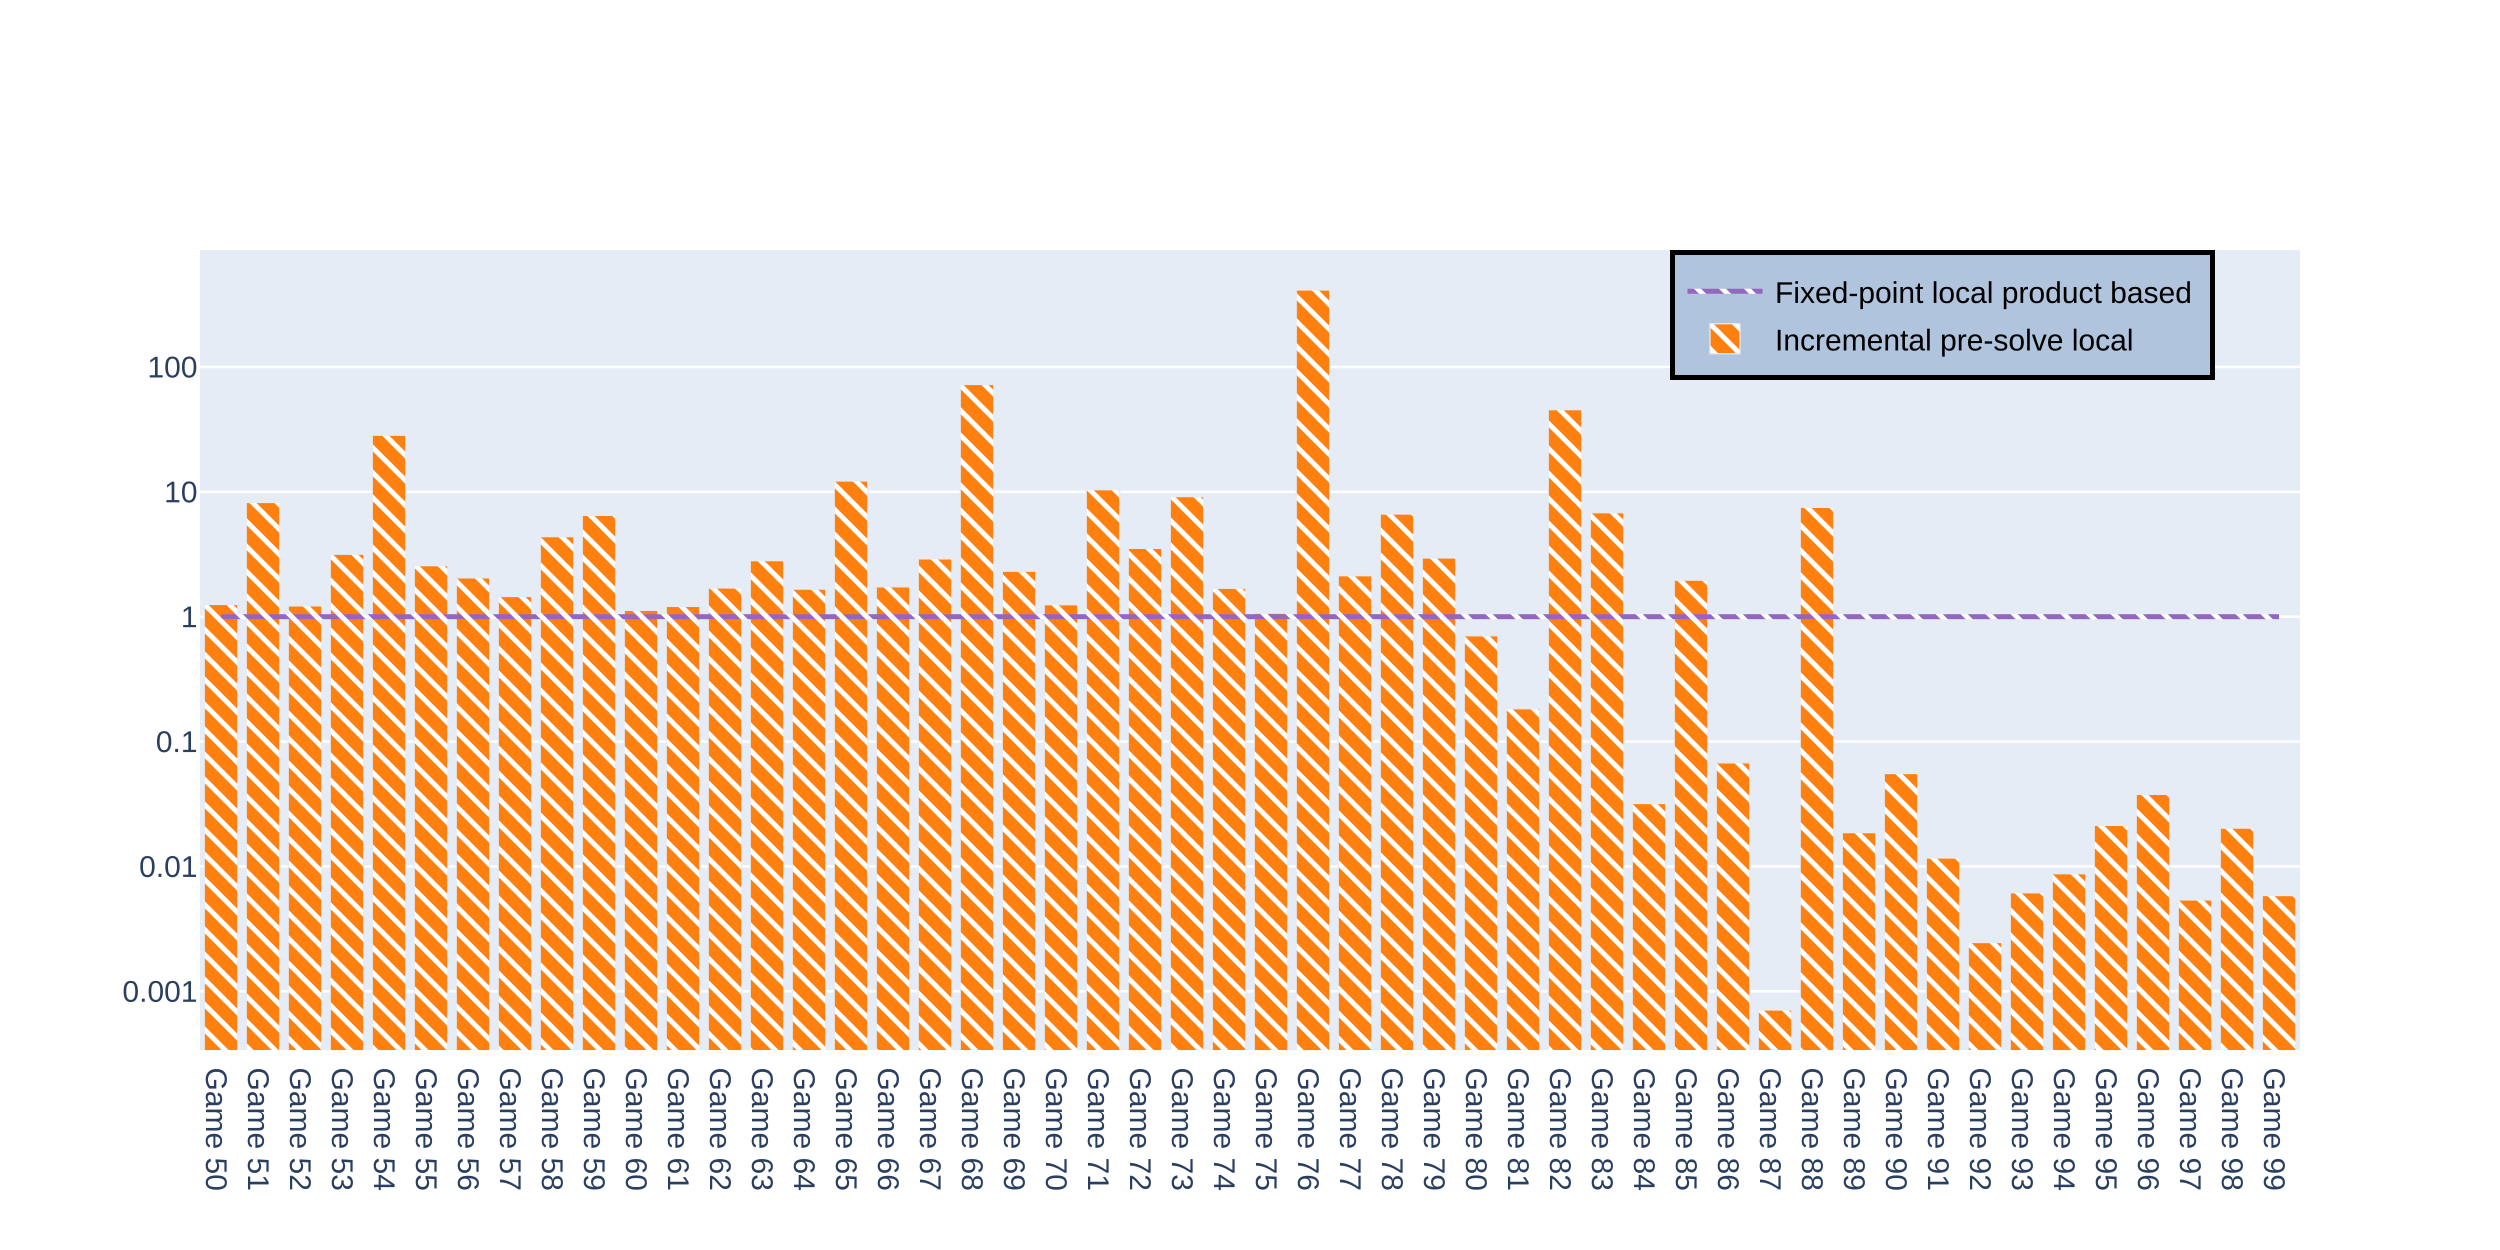
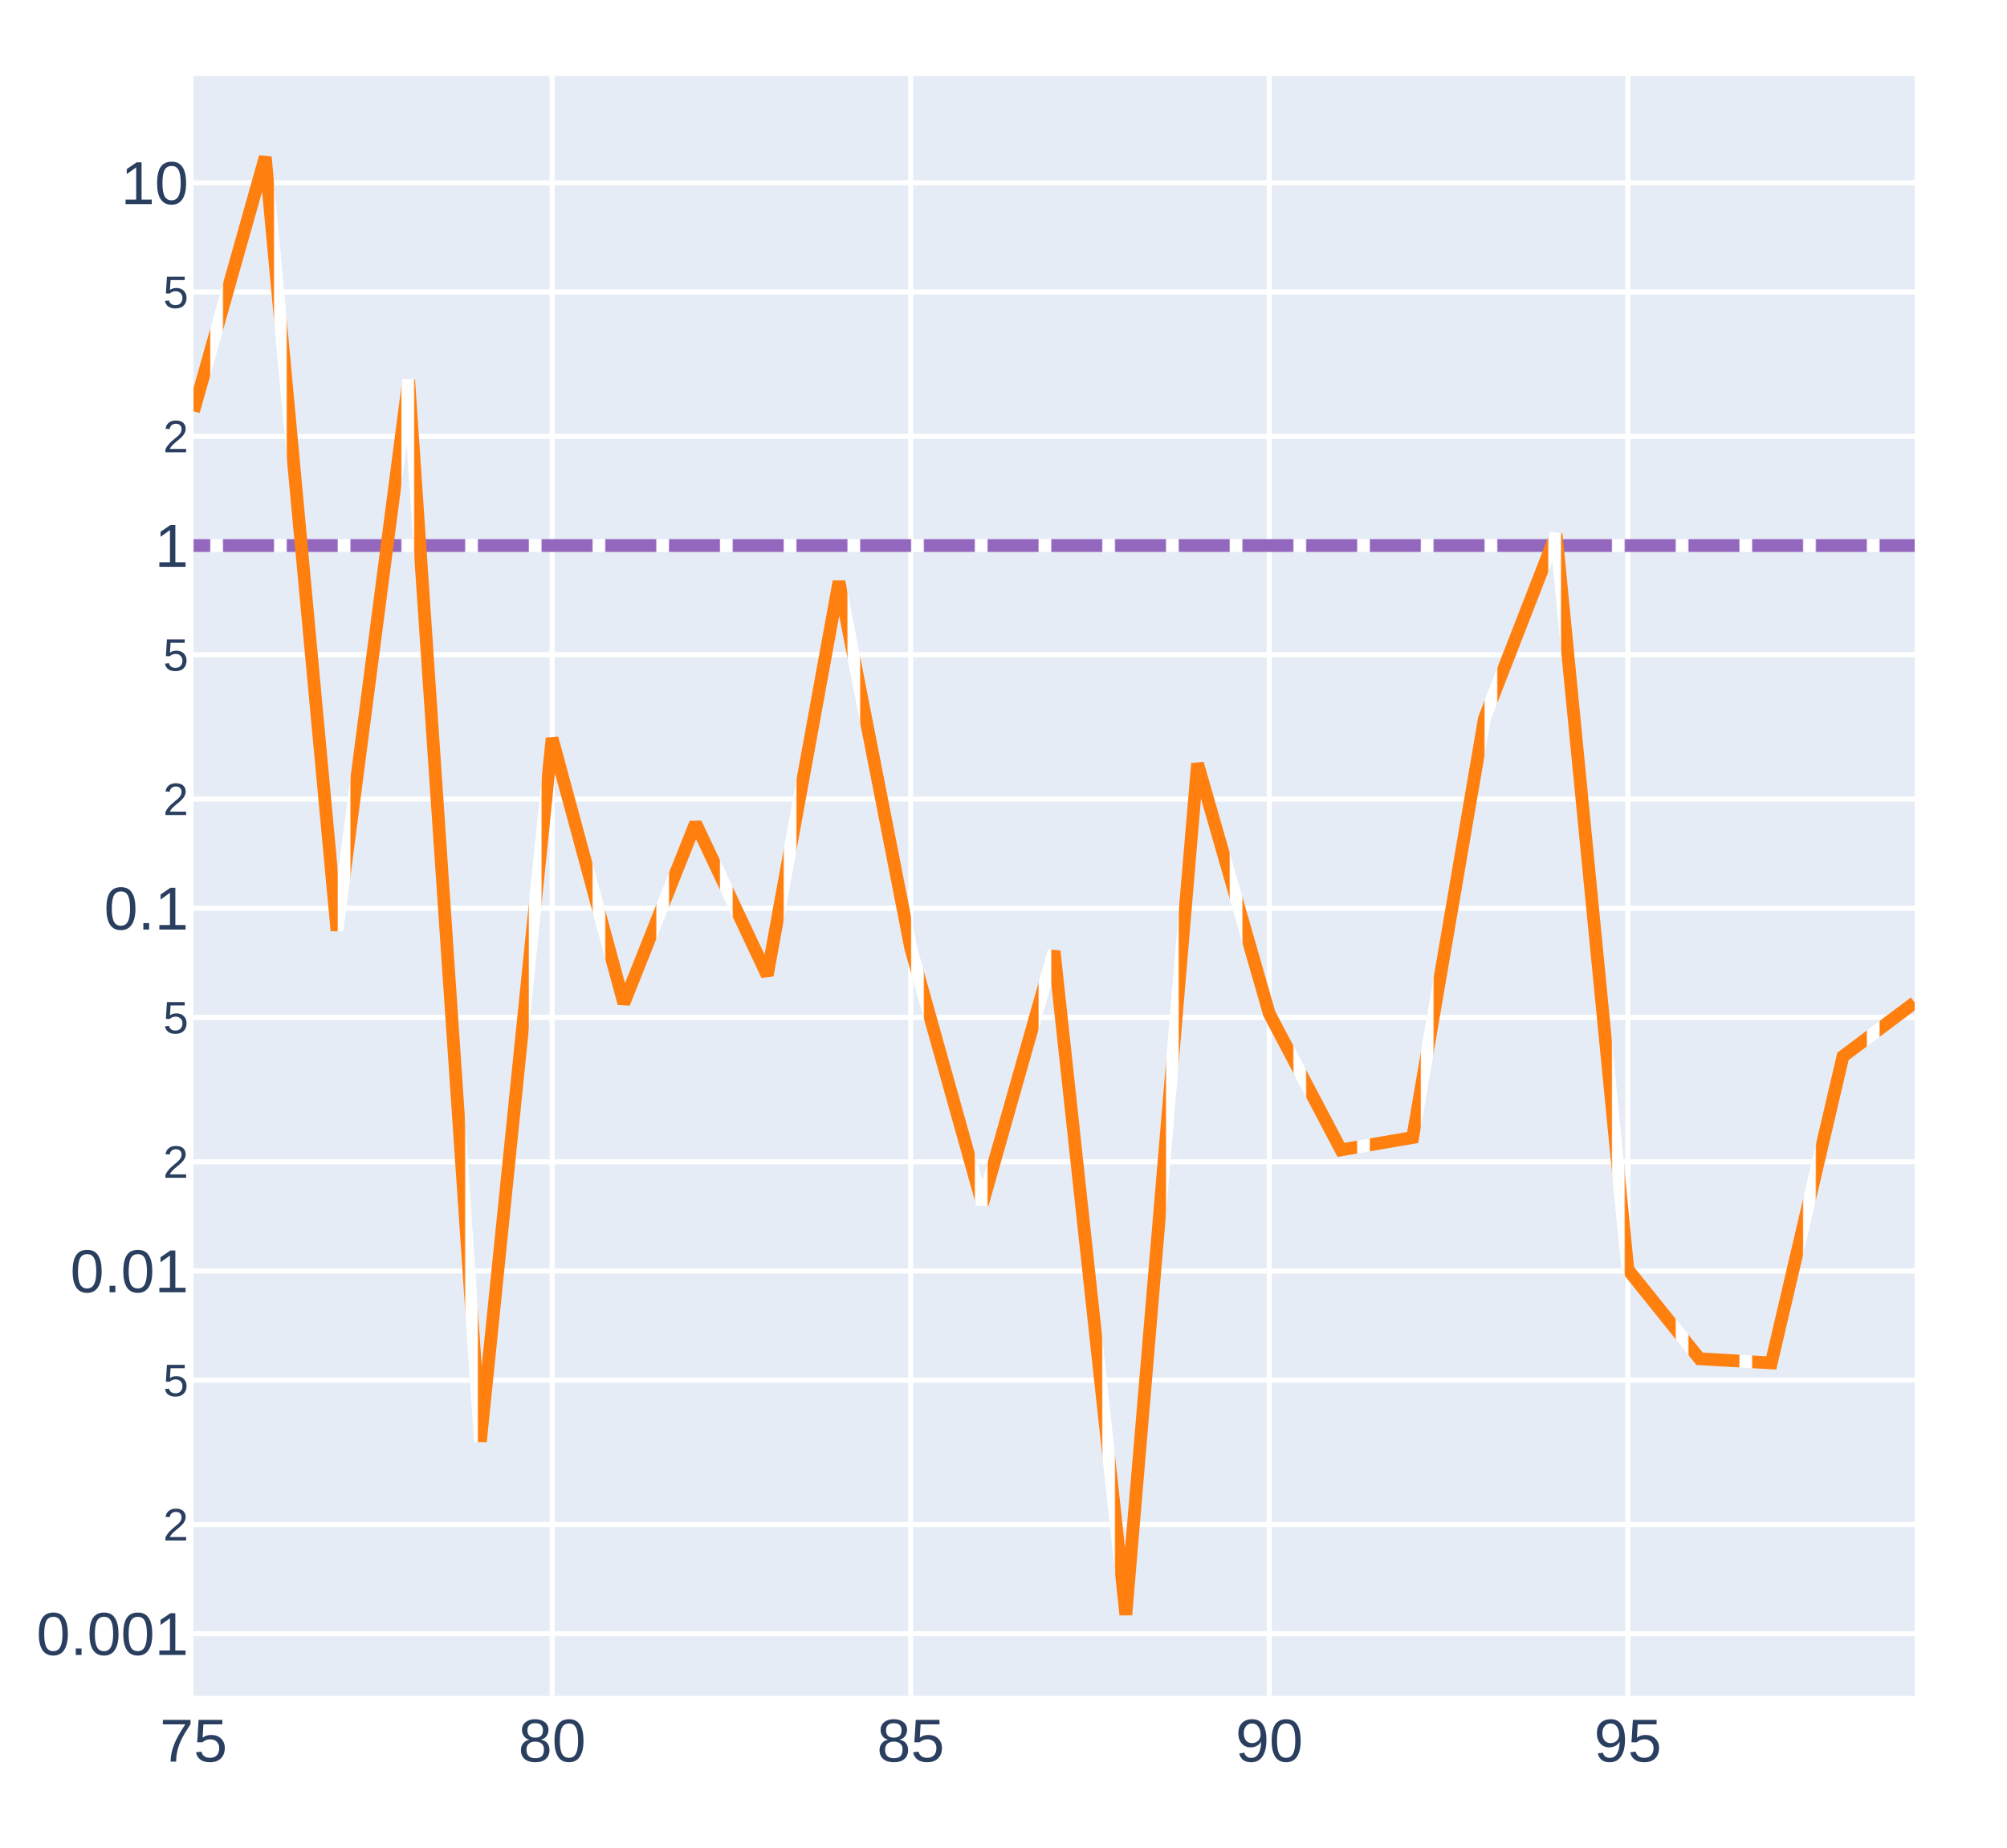
- <svg xmlns="http://www.w3.org/2000/svg" class="main-svg" width="1000" height="500" viewBox="0 0 1000 500">
+ <svg xmlns="http://www.w3.org/2000/svg" class="main-svg" width="315" height="290" viewBox="55 85 370 365">
  <defs>
    <pattern id="pattern0" patternUnits="userSpaceOnUse" width="10" height="10">
      <rect x="0" y="0" width="10" height="10" style="fill: rgb(148, 103, 190)" />
-       <line x1="0" y1="0" x2="10" y2="10" style="stroke: white;stroke-width:2" />
-       <line x1="-1" x2="1" y1="9" y2="11" style="stroke: white;stroke-width:2" />
-       <line x1="9" x2="11" y1="-1" y2="1" style="stroke: white;stroke-width:2" />
+       <line x1="4" x2="4" y1="0" y2="10" style="stroke: white;stroke-width:2" />
    </pattern>
    <pattern id="pattern1" patternUnits="userSpaceOnUse" width="10" height="10">
      <rect x="0" y="0" width="10" height="10" style="fill: rgb(255, 127, 15)" />
-       <line x1="0" y1="0" x2="10" y2="10" style="stroke: white;stroke-width:2" />
-       <line x1="-1" x2="1" y1="9" y2="11" style="stroke: white;stroke-width:2" />
-       <line x1="9" x2="11" y1="-1" y2="1" style="stroke: white;stroke-width:2" />
+       <line x1="4" x2="4" y1="0" y2="10" style="stroke: white;stroke-width:2" />
    </pattern>
    <pattern id="pattern2" patternUnits="userSpaceOnUse" width="10" height="10">
      <rect x="0" y="0" width="10" height="10" style="fill: rgb(31, 119, 181)" />
-       <line x1="0" y1="0" x2="10" y2="10" style="stroke: white;stroke-width:2" />
-       <line x1="-1" x2="1" y1="9" y2="11" style="stroke: white;stroke-width:2" />
-       <line x1="9" x2="11" y1="-1" y2="1" style="stroke: white;stroke-width:2" />
+       <line x1="4" x2="4" y1="0" y2="10" style="stroke: white;stroke-width:2" />
    </pattern>
    <pattern id="pattern3" patternUnits="userSpaceOnUse" width="10" height="10">
      <rect x="0" y="0" width="10" height="10" style="fill: rgb(214, 39, 41)" />
-       <line x1="0" y1="0" x2="10" y2="10" style="stroke: white;stroke-width:2" />
-       <line x1="-1" x2="1" y1="9" y2="11" style="stroke: white;stroke-width:2" />
-       <line x1="9" x2="11" y1="-1" y2="1" style="stroke: white;stroke-width:2" />
+       <line x1="4" x2="4" y1="0" y2="10" style="stroke: white;stroke-width:2" />
    </pattern>
    <pattern id="pattern4" patternUnits="userSpaceOnUse" width="10" height="10">
      <rect x="0" y="0" width="10" height="10" style="fill: rgb(44, 160, 45)" />
-       <line x1="0" y1="0" x2="10" y2="10" style="stroke: white;stroke-width:2" />
-       <line x1="-1" x2="1" y1="9" y2="11" style="stroke: white;stroke-width:2" />
-       <line x1="9" x2="11" y1="-1" y2="1" style="stroke: white;stroke-width:2" />
+       <line x1="4" x2="4" y1="0" y2="10" style="stroke: white;stroke-width:2" />
    </pattern>
  </defs>
-   <rect x="0" y="0" width="1000" height="500" style="fill: rgb(255, 255, 255); fill-opacity: 1;" />
-   <defs id="defs-066052">
+   <rect x="0" y="0" width="500" height="500" style="fill: rgb(255, 255, 255); fill-opacity: 1;" />
+   <defs id="defs-23fabb">
    <g class="clips">
-       <clipPath id="clip066052xyplot" class="plotclip">
-         <rect width="840" height="320" />
+       <clipPath id="clip23fabbxyplot" class="plotclip">
+         <rect width="340" height="320" />
      </clipPath>
-       <clipPath class="axesclip" id="clip066052x">
-         <rect x="80" y="0" width="840" height="500" />
+       <clipPath class="axesclip" id="clip23fabbx">
+         <rect x="80" y="0" width="340" height="500" />
      </clipPath>
-       <clipPath class="axesclip" id="clip066052y">
-         <rect x="0" y="100" width="1000" height="320" />
+       <clipPath class="axesclip" id="clip23fabby">
+         <rect x="0" y="100" width="500" height="320" />
      </clipPath>
-       <clipPath class="axesclip" id="clip066052xy">
-         <rect x="80" y="100" width="840" height="320" />
+       <clipPath class="axesclip" id="clip23fabbxy">
+         <rect x="80" y="100" width="340" height="320" />
      </clipPath>
    </g>
    <g class="gradients" />
  </defs>
  <g class="bglayer">
-     <rect class="bg" x="80" y="100" width="840" height="320" style="fill: rgb(229, 236, 246); fill-opacity: 1; stroke-width: 0;" />
+     <rect class="bg" x="80" y="100" width="340" height="320" style="fill: rgb(229, 236, 246); fill-opacity: 1; stroke-width: 0;" />
  </g>
  <g class="layer-below">
    <g class="imagelayer" />
    <g class="shapelayer" />
  </g>
  <g class="cartesianlayer">
    <g class="subplot xy">
      <g class="layer-subplot">
        <g class="shapelayer" />
        <g class="imagelayer" />
      </g>
      <g class="gridlayer">
-         <g class="x" />
+         <g class="x">
+           <path class="xgrid crisp" transform="translate(150.83,0)" d="M0,100v320" style="stroke: rgb(255, 255, 255); stroke-opacity: 1; stroke-width: 1px;" />
+           <path class="xgrid crisp" transform="translate(221.67,0)" d="M0,100v320" style="stroke: rgb(255, 255, 255); stroke-opacity: 1; stroke-width: 1px;" />
+           <path class="xgrid crisp" transform="translate(292.5,0)" d="M0,100v320" style="stroke: rgb(255, 255, 255); stroke-opacity: 1; stroke-width: 1px;" />
+           <path class="xgrid crisp" transform="translate(363.33,0)" d="M0,100v320" style="stroke: rgb(255, 255, 255); stroke-opacity: 1; stroke-width: 1px;" />
+         </g>
        <g class="y">
-           <path class="ygrid crisp" transform="translate(0,396.51)" d="M80,0h840" style="stroke: rgb(255, 255, 255); stroke-opacity: 1; stroke-width: 1px;" />
-           <path class="ygrid crisp" transform="translate(0,346.57)" d="M80,0h840" style="stroke: rgb(255, 255, 255); stroke-opacity: 1; stroke-width: 1px;" />
-           <path class="ygrid crisp" transform="translate(0,296.62)" d="M80,0h840" style="stroke: rgb(255, 255, 255); stroke-opacity: 1; stroke-width: 1px;" />
-           <path class="ygrid crisp" transform="translate(0,246.68)" d="M80,0h840" style="stroke: rgb(255, 255, 255); stroke-opacity: 1; stroke-width: 1px;" />
-           <path class="ygrid crisp" transform="translate(0,196.73)" d="M80,0h840" style="stroke: rgb(255, 255, 255); stroke-opacity: 1; stroke-width: 1px;" />
-           <path class="ygrid crisp" transform="translate(0,146.78)" d="M80,0h840" style="stroke: rgb(255, 255, 255); stroke-opacity: 1; stroke-width: 1px;" />
+           <path class="ygrid crisp" transform="translate(0,407.73)" d="M80,0h340" style="stroke: rgb(255, 255, 255); stroke-opacity: 1; stroke-width: 1px;" />
+           <path class="ygrid crisp" transform="translate(0,386.16)" d="M80,0h340" style="stroke: rgb(255, 255, 255); stroke-opacity: 1; stroke-width: 1px;" />
+           <path class="ygrid crisp" transform="translate(0,357.65)" d="M80,0h340" style="stroke: rgb(255, 255, 255); stroke-opacity: 1; stroke-width: 1px;" />
+           <path class="ygrid crisp" transform="translate(0,336.08)" d="M80,0h340" style="stroke: rgb(255, 255, 255); stroke-opacity: 1; stroke-width: 1px;" />
+           <path class="ygrid crisp" transform="translate(0,314.51)" d="M80,0h340" style="stroke: rgb(255, 255, 255); stroke-opacity: 1; stroke-width: 1px;" />
+           <path class="ygrid crisp" transform="translate(0,285.99)" d="M80,0h340" style="stroke: rgb(255, 255, 255); stroke-opacity: 1; stroke-width: 1px;" />
+           <path class="ygrid crisp" transform="translate(0,264.43)" d="M80,0h340" style="stroke: rgb(255, 255, 255); stroke-opacity: 1; stroke-width: 1px;" />
+           <path class="ygrid crisp" transform="translate(0,242.86)" d="M80,0h340" style="stroke: rgb(255, 255, 255); stroke-opacity: 1; stroke-width: 1px;" />
+           <path class="ygrid crisp" transform="translate(0,214.34)" d="M80,0h340" style="stroke: rgb(255, 255, 255); stroke-opacity: 1; stroke-width: 1px;" />
+           <path class="ygrid crisp" transform="translate(0,192.77)" d="M80,0h340" style="stroke: rgb(255, 255, 255); stroke-opacity: 1; stroke-width: 1px;" />
+           <path class="ygrid crisp" transform="translate(0,171.2)" d="M80,0h340" style="stroke: rgb(255, 255, 255); stroke-opacity: 1; stroke-width: 1px;" />
+           <path class="ygrid crisp" transform="translate(0,142.69)" d="M80,0h340" style="stroke: rgb(255, 255, 255); stroke-opacity: 1; stroke-width: 1px;" />
+           <path class="ygrid crisp" transform="translate(0,121.12)" d="M80,0h340" style="stroke: rgb(255, 255, 255); stroke-opacity: 1; stroke-width: 1px;" />
        </g>
      </g>
      <g class="zerolinelayer" />
      <path class="xlines-below" />
      <path class="ylines-below" />
      <g class="overlines-below" />
      <g class="xaxislayer-below" />
      <g class="yaxislayer-below" />
      <g class="overaxes-below" />
-       <g class="plot" transform="translate(80, 100)" clip-path="url('#clip066052xyplot')">
-         <g class="barlayer mlayer">
-           <g class="trace bars" style="opacity: 1;">
-             <g class="points">
-               <g class="point">
-                 <path d="M1.68,3360V141.78H15.12V3360Z" style="vector-effect: non-scaling-stroke; opacity: 1; stroke-width: 0.5px; fill: url(#pattern1); fill-opacity: 1; stroke: rgb(229, 236, 246); stroke-opacity: 1;" />
-               </g>
-               <g class="point">
-                 <path d="M18.48,3360V100.99H31.92V3360Z" style="vector-effect: non-scaling-stroke; opacity: 1; stroke-width: 0.5px; fill: url(#pattern1); fill-opacity: 1; stroke: rgb(229, 236, 246); stroke-opacity: 1;" />
-               </g>
-               <g class="point">
-                 <path d="M35.28,3360V142.36H48.72V3360Z" style="vector-effect: non-scaling-stroke; opacity: 1; stroke-width: 0.5px; fill: url(#pattern1); fill-opacity: 1; stroke: rgb(229, 236, 246); stroke-opacity: 1;" />
-               </g>
-               <g class="point">
-                 <path d="M52.08,3360V121.69H65.52V3360Z" style="vector-effect: non-scaling-stroke; opacity: 1; stroke-width: 0.5px; fill: url(#pattern1); fill-opacity: 1; stroke: rgb(229, 236, 246); stroke-opacity: 1;" />
-               </g>
-               <g class="point">
-                 <path d="M68.88,3360V74.07H82.32V3360Z" style="vector-effect: non-scaling-stroke; opacity: 1; stroke-width: 0.5px; fill: url(#pattern1); fill-opacity: 1; stroke: rgb(229, 236, 246); stroke-opacity: 1;" />
-               </g>
-               <g class="point">
-                 <path d="M85.68,3360V126.26H99.12V3360Z" style="vector-effect: non-scaling-stroke; opacity: 1; stroke-width: 0.5px; fill: url(#pattern1); fill-opacity: 1; stroke: rgb(229, 236, 246); stroke-opacity: 1;" />
-               </g>
-               <g class="point">
-                 <path d="M102.48,3360V131.15H115.92V3360Z" style="vector-effect: non-scaling-stroke; opacity: 1; stroke-width: 0.5px; fill: url(#pattern1); fill-opacity: 1; stroke: rgb(229, 236, 246); stroke-opacity: 1;" />
-               </g>
-               <g class="point">
-                 <path d="M119.28,3360V138.59H132.72V3360Z" style="vector-effect: non-scaling-stroke; opacity: 1; stroke-width: 0.5px; fill: url(#pattern1); fill-opacity: 1; stroke: rgb(229, 236, 246); stroke-opacity: 1;" />
-               </g>
-               <g class="point">
-                 <path d="M136.08,3360V114.67H149.52V3360Z" style="vector-effect: non-scaling-stroke; opacity: 1; stroke-width: 0.5px; fill: url(#pattern1); fill-opacity: 1; stroke: rgb(229, 236, 246); stroke-opacity: 1;" />
-               </g>
-               <g class="point">
-                 <path d="M152.88,3360V106.13H166.32V3360Z" style="vector-effect: non-scaling-stroke; opacity: 1; stroke-width: 0.5px; fill: url(#pattern1); fill-opacity: 1; stroke: rgb(229, 236, 246); stroke-opacity: 1;" />
-               </g>
-               <g class="point">
-                 <path d="M169.68,3360V144.12H183.12V3360Z" style="vector-effect: non-scaling-stroke; opacity: 1; stroke-width: 0.5px; fill: url(#pattern1); fill-opacity: 1; stroke: rgb(229, 236, 246); stroke-opacity: 1;" />
-               </g>
-               <g class="point">
-                 <path d="M186.48,3360V142.56H199.92V3360Z" style="vector-effect: non-scaling-stroke; opacity: 1; stroke-width: 0.5px; fill: url(#pattern1); fill-opacity: 1; stroke: rgb(229, 236, 246); stroke-opacity: 1;" />
-               </g>
-               <g class="point">
-                 <path d="M203.28,3360V135.18H216.72V3360Z" style="vector-effect: non-scaling-stroke; opacity: 1; stroke-width: 0.5px; fill: url(#pattern1); fill-opacity: 1; stroke: rgb(229, 236, 246); stroke-opacity: 1;" />
-               </g>
-               <g class="point">
-                 <path d="M220.08,3360V124.27H233.52V3360Z" style="vector-effect: non-scaling-stroke; opacity: 1; stroke-width: 0.5px; fill: url(#pattern1); fill-opacity: 1; stroke: rgb(229, 236, 246); stroke-opacity: 1;" />
-               </g>
-               <g class="point">
-                 <path d="M236.88,3360V135.64H250.32V3360Z" style="vector-effect: non-scaling-stroke; opacity: 1; stroke-width: 0.5px; fill: url(#pattern1); fill-opacity: 1; stroke: rgb(229, 236, 246); stroke-opacity: 1;" />
-               </g>
-               <g class="point">
-                 <path d="M253.68,3360V92.4H267.12V3360Z" style="vector-effect: non-scaling-stroke; opacity: 1; stroke-width: 0.5px; fill: url(#pattern1); fill-opacity: 1; stroke: rgb(229, 236, 246); stroke-opacity: 1;" />
-               </g>
-               <g class="point">
-                 <path d="M270.48,3360V134.75H283.92V3360Z" style="vector-effect: non-scaling-stroke; opacity: 1; stroke-width: 0.5px; fill: url(#pattern1); fill-opacity: 1; stroke: rgb(229, 236, 246); stroke-opacity: 1;" />
-               </g>
-               <g class="point">
-                 <path d="M287.28,3360V123.56H300.72V3360Z" style="vector-effect: non-scaling-stroke; opacity: 1; stroke-width: 0.5px; fill: url(#pattern1); fill-opacity: 1; stroke: rgb(229, 236, 246); stroke-opacity: 1;" />
-               </g>
-               <g class="point">
-                 <path d="M304.08,3360V53.79H317.52V3360Z" style="vector-effect: non-scaling-stroke; opacity: 1; stroke-width: 0.5px; fill: url(#pattern1); fill-opacity: 1; stroke: rgb(229, 236, 246); stroke-opacity: 1;" />
-               </g>
-               <g class="point">
-                 <path d="M320.88,3360V128.48H334.32V3360Z" style="vector-effect: non-scaling-stroke; opacity: 1; stroke-width: 0.5px; fill: url(#pattern1); fill-opacity: 1; stroke: rgb(229, 236, 246); stroke-opacity: 1;" />
-               </g>
-               <g class="point">
-                 <path d="M337.68,3360V141.9H351.12V3360Z" style="vector-effect: non-scaling-stroke; opacity: 1; stroke-width: 0.5px; fill: url(#pattern1); fill-opacity: 1; stroke: rgb(229, 236, 246); stroke-opacity: 1;" />
-               </g>
-               <g class="point">
-                 <path d="M354.48,3360V95.9H367.92V3360Z" style="vector-effect: non-scaling-stroke; opacity: 1; stroke-width: 0.5px; fill: url(#pattern1); fill-opacity: 1; stroke: rgb(229, 236, 246); stroke-opacity: 1;" />
-               </g>
-               <g class="point">
-                 <path d="M371.28,3360V119.35H384.72V3360Z" style="vector-effect: non-scaling-stroke; opacity: 1; stroke-width: 0.5px; fill: url(#pattern1); fill-opacity: 1; stroke: rgb(229, 236, 246); stroke-opacity: 1;" />
-               </g>
-               <g class="point">
-                 <path d="M388.08,3360V98.64H401.52V3360Z" style="vector-effect: non-scaling-stroke; opacity: 1; stroke-width: 0.5px; fill: url(#pattern1); fill-opacity: 1; stroke: rgb(229, 236, 246); stroke-opacity: 1;" />
-               </g>
-               <g class="point">
-                 <path d="M404.88,3360V135.31H418.32V3360Z" style="vector-effect: non-scaling-stroke; opacity: 1; stroke-width: 0.5px; fill: url(#pattern1); fill-opacity: 1; stroke: rgb(229, 236, 246); stroke-opacity: 1;" />
-               </g>
-               <g class="point">
-                 <path d="M421.68,3360V145.28H435.12V3360Z" style="vector-effect: non-scaling-stroke; opacity: 1; stroke-width: 0.5px; fill: url(#pattern1); fill-opacity: 1; stroke: rgb(229, 236, 246); stroke-opacity: 1;" />
-               </g>
-               <g class="point">
-                 <path d="M438.48,3360V16H451.92V3360Z" style="vector-effect: non-scaling-stroke; opacity: 1; stroke-width: 0.5px; fill: url(#pattern1); fill-opacity: 1; stroke: rgb(229, 236, 246); stroke-opacity: 1;" />
-               </g>
-               <g class="point">
-                 <path d="M455.28,3360V130.3H468.72V3360Z" style="vector-effect: non-scaling-stroke; opacity: 1; stroke-width: 0.5px; fill: url(#pattern1); fill-opacity: 1; stroke: rgb(229, 236, 246); stroke-opacity: 1;" />
-               </g>
-               <g class="point">
-                 <path d="M472.08,3360V105.62H485.52V3360Z" style="vector-effect: non-scaling-stroke; opacity: 1; stroke-width: 0.5px; fill: url(#pattern1); fill-opacity: 1; stroke: rgb(229, 236, 246); stroke-opacity: 1;" />
-               </g>
-               <g class="point">
-                 <path d="M488.88,3360V123.19H502.32V3360Z" style="vector-effect: non-scaling-stroke; opacity: 1; stroke-width: 0.5px; fill: url(#pattern1); fill-opacity: 1; stroke: rgb(229, 236, 246); stroke-opacity: 1;" />
-               </g>
-               <g class="point">
-                 <path d="M505.68,3360V154.32H519.12V3360Z" style="vector-effect: non-scaling-stroke; opacity: 1; stroke-width: 0.5px; fill: url(#pattern1); fill-opacity: 1; stroke: rgb(229, 236, 246); stroke-opacity: 1;" />
-               </g>
-               <g class="point">
-                 <path d="M522.48,3360V183.5H535.92V3360Z" style="vector-effect: non-scaling-stroke; opacity: 1; stroke-width: 0.5px; fill: url(#pattern1); fill-opacity: 1; stroke: rgb(229, 236, 246); stroke-opacity: 1;" />
-               </g>
-               <g class="point">
-                 <path d="M539.28,3360V63.87H552.72V3360Z" style="vector-effect: non-scaling-stroke; opacity: 1; stroke-width: 0.5px; fill: url(#pattern1); fill-opacity: 1; stroke: rgb(229, 236, 246); stroke-opacity: 1;" />
-               </g>
-               <g class="point">
-                 <path d="M556.08,3360V105.1H569.52V3360Z" style="vector-effect: non-scaling-stroke; opacity: 1; stroke-width: 0.5px; fill: url(#pattern1); fill-opacity: 1; stroke: rgb(229, 236, 246); stroke-opacity: 1;" />
-               </g>
-               <g class="point">
-                 <path d="M572.88,3360V221.41H586.32V3360Z" style="vector-effect: non-scaling-stroke; opacity: 1; stroke-width: 0.5px; fill: url(#pattern1); fill-opacity: 1; stroke: rgb(229, 236, 246); stroke-opacity: 1;" />
-               </g>
-               <g class="point">
-                 <path d="M589.68,3360V132.06H603.12V3360Z" style="vector-effect: non-scaling-stroke; opacity: 1; stroke-width: 0.5px; fill: url(#pattern1); fill-opacity: 1; stroke: rgb(229, 236, 246); stroke-opacity: 1;" />
-               </g>
-               <g class="point">
-                 <path d="M606.48,3360V205.15H619.92V3360Z" style="vector-effect: non-scaling-stroke; opacity: 1; stroke-width: 0.5px; fill: url(#pattern1); fill-opacity: 1; stroke: rgb(229, 236, 246); stroke-opacity: 1;" />
-               </g>
-               <g class="point">
-                 <path d="M623.28,3360V304H636.72V3360Z" style="vector-effect: non-scaling-stroke; opacity: 1; stroke-width: 0.5px; fill: url(#pattern1); fill-opacity: 1; stroke: rgb(229, 236, 246); stroke-opacity: 1;" />
-               </g>
-               <g class="point">
-                 <path d="M640.08,3360V102.92H653.52V3360Z" style="vector-effect: non-scaling-stroke; opacity: 1; stroke-width: 0.5px; fill: url(#pattern1); fill-opacity: 1; stroke: rgb(229, 236, 246); stroke-opacity: 1;" />
-               </g>
-               <g class="point">
-                 <path d="M656.88,3360V233.06H670.32V3360Z" style="vector-effect: non-scaling-stroke; opacity: 1; stroke-width: 0.5px; fill: url(#pattern1); fill-opacity: 1; stroke: rgb(229, 236, 246); stroke-opacity: 1;" />
-               </g>
-               <g class="point">
-                 <path d="M673.68,3360V209.42H687.12V3360Z" style="vector-effect: non-scaling-stroke; opacity: 1; stroke-width: 0.5px; fill: url(#pattern1); fill-opacity: 1; stroke: rgb(229, 236, 246); stroke-opacity: 1;" />
-               </g>
-               <g class="point">
-                 <path d="M690.48,3360V243.21H703.92V3360Z" style="vector-effect: non-scaling-stroke; opacity: 1; stroke-width: 0.5px; fill: url(#pattern1); fill-opacity: 1; stroke: rgb(229, 236, 246); stroke-opacity: 1;" />
-               </g>
-               <g class="point">
-                 <path d="M707.28,3360V277.01H720.72V3360Z" style="vector-effect: non-scaling-stroke; opacity: 1; stroke-width: 0.5px; fill: url(#pattern1); fill-opacity: 1; stroke: rgb(229, 236, 246); stroke-opacity: 1;" />
-               </g>
-               <g class="point">
-                 <path d="M724.08,3360V257.12H737.52V3360Z" style="vector-effect: non-scaling-stroke; opacity: 1; stroke-width: 0.5px; fill: url(#pattern1); fill-opacity: 1; stroke: rgb(229, 236, 246); stroke-opacity: 1;" />
-               </g>
-               <g class="point">
-                 <path d="M740.88,3360V249.5H754.32V3360Z" style="vector-effect: non-scaling-stroke; opacity: 1; stroke-width: 0.5px; fill: url(#pattern1); fill-opacity: 1; stroke: rgb(229, 236, 246); stroke-opacity: 1;" />
-               </g>
-               <g class="point">
-                 <path d="M757.68,3360V230.14H771.12V3360Z" style="vector-effect: non-scaling-stroke; opacity: 1; stroke-width: 0.5px; fill: url(#pattern1); fill-opacity: 1; stroke: rgb(229, 236, 246); stroke-opacity: 1;" />
-               </g>
-               <g class="point">
-                 <path d="M774.48,3360V217.76H787.92V3360Z" style="vector-effect: non-scaling-stroke; opacity: 1; stroke-width: 0.5px; fill: url(#pattern1); fill-opacity: 1; stroke: rgb(229, 236, 246); stroke-opacity: 1;" />
-               </g>
-               <g class="point">
-                 <path d="M791.28,3360V259.99H804.72V3360Z" style="vector-effect: non-scaling-stroke; opacity: 1; stroke-width: 0.5px; fill: url(#pattern1); fill-opacity: 1; stroke: rgb(229, 236, 246); stroke-opacity: 1;" />
-               </g>
-               <g class="point">
-                 <path d="M808.08,3360V231.25H821.52V3360Z" style="vector-effect: non-scaling-stroke; opacity: 1; stroke-width: 0.5px; fill: url(#pattern1); fill-opacity: 1; stroke: rgb(229, 236, 246); stroke-opacity: 1;" />
-               </g>
-               <g class="point">
-                 <path d="M824.88,3360V258.23H838.32V3360Z" style="vector-effect: non-scaling-stroke; opacity: 1; stroke-width: 0.5px; fill: url(#pattern1); fill-opacity: 1; stroke: rgb(229, 236, 246); stroke-opacity: 1;" />
-               </g>
-             </g>
-           </g>
-         </g>
+       <g class="plot" transform="translate(80, 100)" clip-path="url('#clip23fabbxyplot')">
        <g class="scatterlayer mlayer">
-           <g class="trace scatter trace20ea12" style="stroke-miterlimit: 2; opacity: 1;">
+           <g class="trace scatter trace5a114a" style="stroke-miterlimit: 2; opacity: 1;">
            <g class="fills" />
            <g class="errorbars" />
            <g class="lines">
-               <path class="js-line" d="M8.4,146.68L831.6,146.68" style="vector-effect: non-scaling-stroke; fill: none; stroke: url(#pattern0); stroke-opacity: 1; stroke-width: 2px; opacity: 1;" />
+               <path class="js-line" d="M0,92.77L340,92.77" style="vector-effect: non-scaling-stroke; fill: none; stroke: url(#pattern0); stroke-opacity: 1; stroke-width: 2px; opacity: 1;" />
+             </g>
+             <g class="points" />
+             <g class="text" />
+           </g>
+           <g class="trace scatter tracea79ccb" style="stroke-miterlimit: 2; opacity: 1;">
+             <g class="fills" />
+             <g class="errorbars" />
+             <g class="lines">
+               <path class="js-line" d="M0,66.25L14.17,16L28.33,168.84L42.5,60.01L56.67,269.78L70.83,130.83L85,183.2L99.17,147.62L113.33,177.66L127.5,99.89L141.67,172.27L155.83,222.86L170,172.89L184.17,304L198.33,135.84L212.5,185.24L226.67,212.15L240.83,209.71L255,126.96L269.17,90.51L283.33,235.78L297.5,253.42L311.67,254.24L325.83,193.68L340,183.05" style="vector-effect: non-scaling-stroke; fill: none; stroke: url(#pattern1); stroke-opacity: 1; stroke-width: 2px; opacity: 1;" />
            </g>
            <g class="points" />
            <g class="text" />
          </g>
        </g>
      </g>
      <g class="overplot" />
      <path class="xlines-above crisp" d="M0,0" style="fill: none;" />
      <path class="ylines-above crisp" d="M0,0" style="fill: none;" />
      <g class="overlines-above" />
      <g class="xaxislayer-above">
        <g class="xtick">
-           <text text-anchor="start" x="0" y="433" transform="translate(88.4,0) rotate(90,0,427)" style="font-family: arial, verdana, arial, arial; font-size: 12px; fill: rgb(42, 63, 95); fill-opacity: 1; white-space: pre;">Game 50</text>
+           <text text-anchor="middle" x="0" y="433" transform="translate(80,0)" style="font-family: arial, verdana, arial, arial; font-size: 12px; fill: rgb(42, 63, 95); fill-opacity: 1; white-space: pre;">75</text>
        </g>
        <g class="xtick">
-           <text text-anchor="start" x="0" y="433" transform="translate(105.2,0) rotate(90,0,427)" style="font-family: arial, verdana, arial, arial; font-size: 12px; fill: rgb(42, 63, 95); fill-opacity: 1; white-space: pre;">Game 51</text>
+           <text text-anchor="middle" x="0" y="433" transform="translate(150.83,0)" style="font-family: arial, verdana, arial, arial; font-size: 12px; fill: rgb(42, 63, 95); fill-opacity: 1; white-space: pre;">80</text>
        </g>
        <g class="xtick">
-           <text text-anchor="start" x="0" y="433" transform="translate(122,0) rotate(90,0,427)" style="font-family: arial, verdana, arial, arial; font-size: 12px; fill: rgb(42, 63, 95); fill-opacity: 1; white-space: pre;">Game 52</text>
+           <text text-anchor="middle" x="0" y="433" transform="translate(221.67,0)" style="font-family: arial, verdana, arial, arial; font-size: 12px; fill: rgb(42, 63, 95); fill-opacity: 1; white-space: pre;">85</text>
        </g>
        <g class="xtick">
-           <text text-anchor="start" x="0" y="433" transform="translate(138.8,0) rotate(90,0,427)" style="font-family: arial, verdana, arial, arial; font-size: 12px; fill: rgb(42, 63, 95); fill-opacity: 1; white-space: pre;">Game 53</text>
+           <text text-anchor="middle" x="0" y="433" transform="translate(292.5,0)" style="font-family: arial, verdana, arial, arial; font-size: 12px; fill: rgb(42, 63, 95); fill-opacity: 1; white-space: pre;">90</text>
        </g>
        <g class="xtick">
-           <text text-anchor="start" x="0" y="433" transform="translate(155.6,0) rotate(90,0,427)" style="font-family: arial, verdana, arial, arial; font-size: 12px; fill: rgb(42, 63, 95); fill-opacity: 1; white-space: pre;">Game 54</text>
-         </g>
-         <g class="xtick">
-           <text text-anchor="start" x="0" y="433" transform="translate(172.4,0) rotate(90,0,427)" style="font-family: arial, verdana, arial, arial; font-size: 12px; fill: rgb(42, 63, 95); fill-opacity: 1; white-space: pre;">Game 55</text>
-         </g>
-         <g class="xtick">
-           <text text-anchor="start" x="0" y="433" transform="translate(189.2,0) rotate(90,0,427)" style="font-family: arial, verdana, arial, arial; font-size: 12px; fill: rgb(42, 63, 95); fill-opacity: 1; white-space: pre;">Game 56</text>
-         </g>
-         <g class="xtick">
-           <text text-anchor="start" x="0" y="433" transform="translate(206,0) rotate(90,0,427)" style="font-family: arial, verdana, arial, arial; font-size: 12px; fill: rgb(42, 63, 95); fill-opacity: 1; white-space: pre;">Game 57</text>
-         </g>
-         <g class="xtick">
-           <text text-anchor="start" x="0" y="433" transform="translate(222.8,0) rotate(90,0,427)" style="font-family: arial, verdana, arial, arial; font-size: 12px; fill: rgb(42, 63, 95); fill-opacity: 1; white-space: pre;">Game 58</text>
-         </g>
-         <g class="xtick">
-           <text text-anchor="start" x="0" y="433" transform="translate(239.6,0) rotate(90,0,427)" style="font-family: arial, verdana, arial, arial; font-size: 12px; fill: rgb(42, 63, 95); fill-opacity: 1; white-space: pre;">Game 59</text>
-         </g>
-         <g class="xtick">
-           <text text-anchor="start" x="0" y="433" transform="translate(256.4,0) rotate(90,0,427)" style="font-family: arial, verdana, arial, arial; font-size: 12px; fill: rgb(42, 63, 95); fill-opacity: 1; white-space: pre;">Game 60</text>
-         </g>
-         <g class="xtick">
-           <text text-anchor="start" x="0" y="433" transform="translate(273.2,0) rotate(90,0,427)" style="font-family: arial, verdana, arial, arial; font-size: 12px; fill: rgb(42, 63, 95); fill-opacity: 1; white-space: pre;">Game 61</text>
-         </g>
-         <g class="xtick">
-           <text text-anchor="start" x="0" y="433" transform="translate(290,0) rotate(90,0,427)" style="font-family: arial, verdana, arial, arial; font-size: 12px; fill: rgb(42, 63, 95); fill-opacity: 1; white-space: pre;">Game 62</text>
-         </g>
-         <g class="xtick">
-           <text text-anchor="start" x="0" y="433" transform="translate(306.8,0) rotate(90,0,427)" style="font-family: arial, verdana, arial, arial; font-size: 12px; fill: rgb(42, 63, 95); fill-opacity: 1; white-space: pre;">Game 63</text>
-         </g>
-         <g class="xtick">
-           <text text-anchor="start" x="0" y="433" transform="translate(323.6,0) rotate(90,0,427)" style="font-family: arial, verdana, arial, arial; font-size: 12px; fill: rgb(42, 63, 95); fill-opacity: 1; white-space: pre;">Game 64</text>
-         </g>
-         <g class="xtick">
-           <text text-anchor="start" x="0" y="433" transform="translate(340.4,0) rotate(90,0,427)" style="font-family: arial, verdana, arial, arial; font-size: 12px; fill: rgb(42, 63, 95); fill-opacity: 1; white-space: pre;">Game 65</text>
-         </g>
-         <g class="xtick">
-           <text text-anchor="start" x="0" y="433" transform="translate(357.2,0) rotate(90,0,427)" style="font-family: arial, verdana, arial, arial; font-size: 12px; fill: rgb(42, 63, 95); fill-opacity: 1; white-space: pre;">Game 66</text>
-         </g>
-         <g class="xtick">
-           <text text-anchor="start" x="0" y="433" transform="translate(374,0) rotate(90,0,427)" style="font-family: arial, verdana, arial, arial; font-size: 12px; fill: rgb(42, 63, 95); fill-opacity: 1; white-space: pre;">Game 67</text>
-         </g>
-         <g class="xtick">
-           <text text-anchor="start" x="0" y="433" transform="translate(390.8,0) rotate(90,0,427)" style="font-family: arial, verdana, arial, arial; font-size: 12px; fill: rgb(42, 63, 95); fill-opacity: 1; white-space: pre;">Game 68</text>
-         </g>
-         <g class="xtick">
-           <text text-anchor="start" x="0" y="433" transform="translate(407.6,0) rotate(90,0,427)" style="font-family: arial, verdana, arial, arial; font-size: 12px; fill: rgb(42, 63, 95); fill-opacity: 1; white-space: pre;">Game 69</text>
-         </g>
-         <g class="xtick">
-           <text text-anchor="start" x="0" y="433" transform="translate(424.4,0) rotate(90,0,427)" style="font-family: arial, verdana, arial, arial; font-size: 12px; fill: rgb(42, 63, 95); fill-opacity: 1; white-space: pre;">Game 70</text>
-         </g>
-         <g class="xtick">
-           <text text-anchor="start" x="0" y="433" transform="translate(441.2,0) rotate(90,0,427)" style="font-family: arial, verdana, arial, arial; font-size: 12px; fill: rgb(42, 63, 95); fill-opacity: 1; white-space: pre;">Game 71</text>
-         </g>
-         <g class="xtick">
-           <text text-anchor="start" x="0" y="433" transform="translate(458,0) rotate(90,0,427)" style="font-family: arial, verdana, arial, arial; font-size: 12px; fill: rgb(42, 63, 95); fill-opacity: 1; white-space: pre;">Game 72</text>
-         </g>
-         <g class="xtick">
-           <text text-anchor="start" x="0" y="433" transform="translate(474.8,0) rotate(90,0,427)" style="font-family: arial, verdana, arial, arial; font-size: 12px; fill: rgb(42, 63, 95); fill-opacity: 1; white-space: pre;">Game 73</text>
-         </g>
-         <g class="xtick">
-           <text text-anchor="start" x="0" y="433" transform="translate(491.6,0) rotate(90,0,427)" style="font-family: arial, verdana, arial, arial; font-size: 12px; fill: rgb(42, 63, 95); fill-opacity: 1; white-space: pre;">Game 74</text>
-         </g>
-         <g class="xtick">
-           <text text-anchor="start" x="0" y="433" transform="translate(508.4,0) rotate(90,0,427)" style="font-family: arial, verdana, arial, arial; font-size: 12px; fill: rgb(42, 63, 95); fill-opacity: 1; white-space: pre;">Game 75</text>
-         </g>
-         <g class="xtick">
-           <text text-anchor="start" x="0" y="433" transform="translate(525.2,0) rotate(90,0,427)" style="font-family: arial, verdana, arial, arial; font-size: 12px; fill: rgb(42, 63, 95); fill-opacity: 1; white-space: pre;">Game 76</text>
-         </g>
-         <g class="xtick">
-           <text text-anchor="start" x="0" y="433" transform="translate(542,0) rotate(90,0,427)" style="font-family: arial, verdana, arial, arial; font-size: 12px; fill: rgb(42, 63, 95); fill-opacity: 1; white-space: pre;">Game 77</text>
-         </g>
-         <g class="xtick">
-           <text text-anchor="start" x="0" y="433" transform="translate(558.8,0) rotate(90,0,427)" style="font-family: arial, verdana, arial, arial; font-size: 12px; fill: rgb(42, 63, 95); fill-opacity: 1; white-space: pre;">Game 78</text>
-         </g>
-         <g class="xtick">
-           <text text-anchor="start" x="0" y="433" transform="translate(575.6,0) rotate(90,0,427)" style="font-family: arial, verdana, arial, arial; font-size: 12px; fill: rgb(42, 63, 95); fill-opacity: 1; white-space: pre;">Game 79</text>
-         </g>
-         <g class="xtick">
-           <text text-anchor="start" x="0" y="433" transform="translate(592.4,0) rotate(90,0,427)" style="font-family: arial, verdana, arial, arial; font-size: 12px; fill: rgb(42, 63, 95); fill-opacity: 1; white-space: pre;">Game 80</text>
-         </g>
-         <g class="xtick">
-           <text text-anchor="start" x="0" y="433" transform="translate(609.2,0) rotate(90,0,427)" style="font-family: arial, verdana, arial, arial; font-size: 12px; fill: rgb(42, 63, 95); fill-opacity: 1; white-space: pre;">Game 81</text>
-         </g>
-         <g class="xtick">
-           <text text-anchor="start" x="0" y="433" transform="translate(626,0) rotate(90,0,427)" style="font-family: arial, verdana, arial, arial; font-size: 12px; fill: rgb(42, 63, 95); fill-opacity: 1; white-space: pre;">Game 82</text>
-         </g>
-         <g class="xtick">
-           <text text-anchor="start" x="0" y="433" transform="translate(642.8,0) rotate(90,0,427)" style="font-family: arial, verdana, arial, arial; font-size: 12px; fill: rgb(42, 63, 95); fill-opacity: 1; white-space: pre;">Game 83</text>
-         </g>
-         <g class="xtick">
-           <text text-anchor="start" x="0" y="433" transform="translate(659.6,0) rotate(90,0,427)" style="font-family: arial, verdana, arial, arial; font-size: 12px; fill: rgb(42, 63, 95); fill-opacity: 1; white-space: pre;">Game 84</text>
-         </g>
-         <g class="xtick">
-           <text text-anchor="start" x="0" y="433" transform="translate(676.4,0) rotate(90,0,427)" style="font-family: arial, verdana, arial, arial; font-size: 12px; fill: rgb(42, 63, 95); fill-opacity: 1; white-space: pre;">Game 85</text>
-         </g>
-         <g class="xtick">
-           <text text-anchor="start" x="0" y="433" transform="translate(693.2,0) rotate(90,0,427)" style="font-family: arial, verdana, arial, arial; font-size: 12px; fill: rgb(42, 63, 95); fill-opacity: 1; white-space: pre;">Game 86</text>
-         </g>
-         <g class="xtick">
-           <text text-anchor="start" x="0" y="433" transform="translate(710,0) rotate(90,0,427)" style="font-family: arial, verdana, arial, arial; font-size: 12px; fill: rgb(42, 63, 95); fill-opacity: 1; white-space: pre;">Game 87</text>
-         </g>
-         <g class="xtick">
-           <text text-anchor="start" x="0" y="433" transform="translate(726.8,0) rotate(90,0,427)" style="font-family: arial, verdana, arial, arial; font-size: 12px; fill: rgb(42, 63, 95); fill-opacity: 1; white-space: pre;">Game 88</text>
-         </g>
-         <g class="xtick">
-           <text text-anchor="start" x="0" y="433" transform="translate(743.6,0) rotate(90,0,427)" style="font-family: arial, verdana, arial, arial; font-size: 12px; fill: rgb(42, 63, 95); fill-opacity: 1; white-space: pre;">Game 89</text>
-         </g>
-         <g class="xtick">
-           <text text-anchor="start" x="0" y="433" transform="translate(760.4,0) rotate(90,0,427)" style="font-family: arial, verdana, arial, arial; font-size: 12px; fill: rgb(42, 63, 95); fill-opacity: 1; white-space: pre;">Game 90</text>
-         </g>
-         <g class="xtick">
-           <text text-anchor="start" x="0" y="433" transform="translate(777.2,0) rotate(90,0,427)" style="font-family: arial, verdana, arial, arial; font-size: 12px; fill: rgb(42, 63, 95); fill-opacity: 1; white-space: pre;">Game 91</text>
-         </g>
-         <g class="xtick">
-           <text text-anchor="start" x="0" y="433" transform="translate(794,0) rotate(90,0,427)" style="font-family: arial, verdana, arial, arial; font-size: 12px; fill: rgb(42, 63, 95); fill-opacity: 1; white-space: pre;">Game 92</text>
-         </g>
-         <g class="xtick">
-           <text text-anchor="start" x="0" y="433" transform="translate(810.8,0) rotate(90,0,427)" style="font-family: arial, verdana, arial, arial; font-size: 12px; fill: rgb(42, 63, 95); fill-opacity: 1; white-space: pre;">Game 93</text>
-         </g>
-         <g class="xtick">
-           <text text-anchor="start" x="0" y="433" transform="translate(827.6,0) rotate(90,0,427)" style="font-family: arial, verdana, arial, arial; font-size: 12px; fill: rgb(42, 63, 95); fill-opacity: 1; white-space: pre;">Game 94</text>
-         </g>
-         <g class="xtick">
-           <text text-anchor="start" x="0" y="433" transform="translate(844.4,0) rotate(90,0,427)" style="font-family: arial, verdana, arial, arial; font-size: 12px; fill: rgb(42, 63, 95); fill-opacity: 1; white-space: pre;">Game 95</text>
-         </g>
-         <g class="xtick">
-           <text text-anchor="start" x="0" y="433" transform="translate(861.2,0) rotate(90,0,427)" style="font-family: arial, verdana, arial, arial; font-size: 12px; fill: rgb(42, 63, 95); fill-opacity: 1; white-space: pre;">Game 96</text>
-         </g>
-         <g class="xtick">
-           <text text-anchor="start" x="0" y="433" transform="translate(878,0) rotate(90,0,427)" style="font-family: arial, verdana, arial, arial; font-size: 12px; fill: rgb(42, 63, 95); fill-opacity: 1; white-space: pre;">Game 97</text>
-         </g>
-         <g class="xtick">
-           <text text-anchor="start" x="0" y="433" transform="translate(894.8,0) rotate(90,0,427)" style="font-family: arial, verdana, arial, arial; font-size: 12px; fill: rgb(42, 63, 95); fill-opacity: 1; white-space: pre;">Game 98</text>
-         </g>
-         <g class="xtick">
-           <text text-anchor="start" x="0" y="433" transform="translate(911.6,0) rotate(90,0,427)" style="font-family: arial, verdana, arial, arial; font-size: 12px; fill: rgb(42, 63, 95); fill-opacity: 1; white-space: pre;">Game 99</text>
+           <text text-anchor="middle" x="0" y="433" transform="translate(363.33,0)" style="font-family: arial, verdana, arial, arial; font-size: 12px; fill: rgb(42, 63, 95); fill-opacity: 1; white-space: pre;">95</text>
        </g>
      </g>
      <g class="yaxislayer-above">
        <g class="ytick">
-           <text text-anchor="end" x="79" y="4.2" transform="translate(0,396.51)" style="font-family: arial, verdana, arial, arial; font-size: 12px; fill: rgb(42, 63, 95); fill-opacity: 1; white-space: pre;">0.001</text>
+           <text text-anchor="end" x="79" y="4.2" transform="translate(0,407.73)" style="font-family: arial, verdana, arial, arial; font-size: 12px; fill: rgb(42, 63, 95); fill-opacity: 1; white-space: pre;">0.001</text>
        </g>
        <g class="ytick">
-           <text text-anchor="end" x="79" y="4.2" transform="translate(0,346.57)" style="font-family: arial, verdana, arial, arial; font-size: 12px; fill: rgb(42, 63, 95); fill-opacity: 1; white-space: pre;">0.01</text>
+           <text text-anchor="end" x="79" y="3.15" transform="translate(0,386.16)" style="font-family: arial, verdana, arial, arial; font-size: 9px; fill: rgb(42, 63, 95); fill-opacity: 1; white-space: pre;">2</text>
        </g>
        <g class="ytick">
-           <text text-anchor="end" x="79" y="4.2" transform="translate(0,296.62)" style="font-family: arial, verdana, arial, arial; font-size: 12px; fill: rgb(42, 63, 95); fill-opacity: 1; white-space: pre;">0.1</text>
+           <text text-anchor="end" x="79" y="3.15" transform="translate(0,357.65)" style="font-family: arial, verdana, arial, arial; font-size: 9px; fill: rgb(42, 63, 95); fill-opacity: 1; white-space: pre;">5</text>
        </g>
        <g class="ytick">
-           <text text-anchor="end" x="79" y="4.2" transform="translate(0,246.68)" style="font-family: arial, verdana, arial, arial; font-size: 12px; fill: rgb(42, 63, 95); fill-opacity: 1; white-space: pre;">1</text>
+           <text text-anchor="end" x="79" y="4.2" transform="translate(0,336.08)" style="font-family: arial, verdana, arial, arial; font-size: 12px; fill: rgb(42, 63, 95); fill-opacity: 1; white-space: pre;">0.01</text>
        </g>
        <g class="ytick">
-           <text text-anchor="end" x="79" y="4.2" transform="translate(0,196.73)" style="font-family: arial, verdana, arial, arial; font-size: 12px; fill: rgb(42, 63, 95); fill-opacity: 1; white-space: pre;">10</text>
+           <text text-anchor="end" x="79" y="3.15" transform="translate(0,314.51)" style="font-family: arial, verdana, arial, arial; font-size: 9px; fill: rgb(42, 63, 95); fill-opacity: 1; white-space: pre;">2</text>
        </g>
        <g class="ytick">
-           <text text-anchor="end" x="79" y="4.2" transform="translate(0,146.78)" style="font-family: arial, verdana, arial, arial; font-size: 12px; fill: rgb(42, 63, 95); fill-opacity: 1; white-space: pre;">100</text>
+           <text text-anchor="end" x="79" y="3.15" transform="translate(0,285.99)" style="font-family: arial, verdana, arial, arial; font-size: 9px; fill: rgb(42, 63, 95); fill-opacity: 1; white-space: pre;">5</text>
+         </g>
+         <g class="ytick">
+           <text text-anchor="end" x="79" y="4.2" transform="translate(0,264.43)" style="font-family: arial, verdana, arial, arial; font-size: 12px; fill: rgb(42, 63, 95); fill-opacity: 1; white-space: pre;">0.1</text>
+         </g>
+         <g class="ytick">
+           <text text-anchor="end" x="79" y="3.15" transform="translate(0,242.86)" style="font-family: arial, verdana, arial, arial; font-size: 9px; fill: rgb(42, 63, 95); fill-opacity: 1; white-space: pre;">2</text>
+         </g>
+         <g class="ytick">
+           <text text-anchor="end" x="79" y="3.15" transform="translate(0,214.34)" style="font-family: arial, verdana, arial, arial; font-size: 9px; fill: rgb(42, 63, 95); fill-opacity: 1; white-space: pre;">5</text>
+         </g>
+         <g class="ytick">
+           <text text-anchor="end" x="79" y="4.2" transform="translate(0,192.77)" style="font-family: arial, verdana, arial, arial; font-size: 12px; fill: rgb(42, 63, 95); fill-opacity: 1; white-space: pre;">1</text>
+         </g>
+         <g class="ytick">
+           <text text-anchor="end" x="79" y="3.15" transform="translate(0,171.2)" style="font-family: arial, verdana, arial, arial; font-size: 9px; fill: rgb(42, 63, 95); fill-opacity: 1; white-space: pre;">2</text>
+         </g>
+         <g class="ytick">
+           <text text-anchor="end" x="79" y="3.15" transform="translate(0,142.69)" style="font-family: arial, verdana, arial, arial; font-size: 9px; fill: rgb(42, 63, 95); fill-opacity: 1; white-space: pre;">5</text>
+         </g>
+         <g class="ytick">
+           <text text-anchor="end" x="79" y="4.2" transform="translate(0,121.12)" style="font-family: arial, verdana, arial, arial; font-size: 12px; fill: rgb(42, 63, 95); fill-opacity: 1; white-space: pre;">10</text>
        </g>
      </g>
      <g class="overaxes-above" />
    </g>
  </g>
  <g class="polarlayer" />
  <g class="ternarylayer" />
  <g class="geolayer" />
  <g class="funnelarealayer" />
  <g class="pielayer" />
  <g class="sunburstlayer" />
  <g class="glimages" />
-   <defs id="topdefs-066052">
+   <defs id="topdefs-23fabb">
    <g class="clips" />
-     <clipPath id="legend066052">
-       <rect width="214" height="48" x="2" y="2" />
-     </clipPath>
  </defs>
  <g class="layer-above">
    <g class="imagelayer" />
    <g class="shapelayer" />
  </g>
  <g class="infolayer">
-     <g class="legend" pointer-events="all" transform="translate(668, 100)">
-       <rect class="bg" shape-rendering="crispEdges" width="216" height="50" x="1" y="1" style="stroke: rgb(0, 0, 0); stroke-opacity: 1; fill: rgb(176, 196, 222); fill-opacity: 1; stroke-width: 2px;" />
-       <g class="scrollbox" transform="translate(0, 0)" clip-path="url('#legend066052')">
-         <g class="groups">
-           <g class="traces" transform="translate(2, 16.5)" style="opacity: 1;">
-             <text class="legendtext user-select-none" text-anchor="start" x="40" y="4.68" style="font-family: arial; font-size: 12px; fill: rgb(0, 0, 0); fill-opacity: 1; white-space: pre;">Fixed-point local product based</text>
-             <g class="layers" style="opacity: 1;">
-               <g class="legendfill" />
-               <g class="legendlines">
-                 <path class="js-line" d="M5,0h30" style="fill: none; stroke: url(#pattern0); stroke-opacity: 1; stroke-width: 2px;" />
-               </g>
-               <g class="legendsymbols">
-                 <g class="legendpoints" />
-               </g>
-             </g>
-             <rect class="legendtoggle" pointer-events="all" x="0" y="-9.5" width="258" height="19" style="cursor: pointer; fill: rgb(0, 0, 0); fill-opacity: 0;" />
-           </g>
-           <g class="traces" transform="translate(2, 35.5)" style="opacity: 1;">
-             <text class="legendtext user-select-none" text-anchor="start" x="40" y="4.68" style="font-family: arial; font-size: 12px; fill: rgb(0, 0, 0); fill-opacity: 1; white-space: pre;">Incremental pre-solve local</text>
-             <g class="layers" style="opacity: 1;">
-               <g class="legendfill" />
-               <g class="legendlines" />
-               <g class="legendsymbols">
-                 <g class="legendpoints">
-                   <path class="legendundefined" d="M6,6H-6V-6H6Z" transform="translate(20,0)" style="stroke-width: 0.5px; fill: url(#pattern1); fill-opacity: 1; stroke: rgb(229, 236, 246); stroke-opacity: 1;" />
-                 </g>
-               </g>
-             </g>
-             <rect class="legendtoggle" pointer-events="all" x="0" y="-9.5" width="258" height="19" style="cursor: pointer; fill: rgb(0, 0, 0); fill-opacity: 0;" />
-           </g>
-         </g>
-       </g>
-       <rect class="scrollbar" rx="20" ry="3" width="0" height="0" x="0" y="0" style="fill: rgb(128, 139, 164); fill-opacity: 1;" />
-     </g>
    <g class="g-gtitle" />
    <g class="g-xtitle" />
    <g class="g-ytitle" />
  </g>
</svg>
